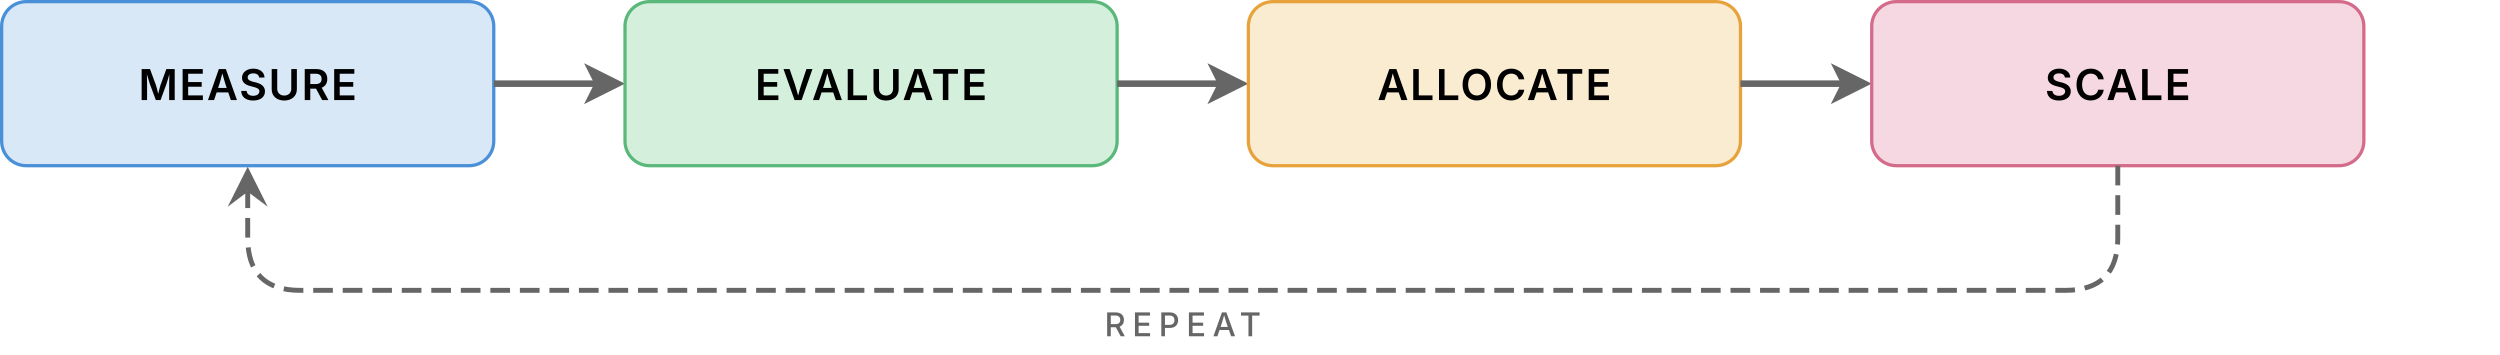
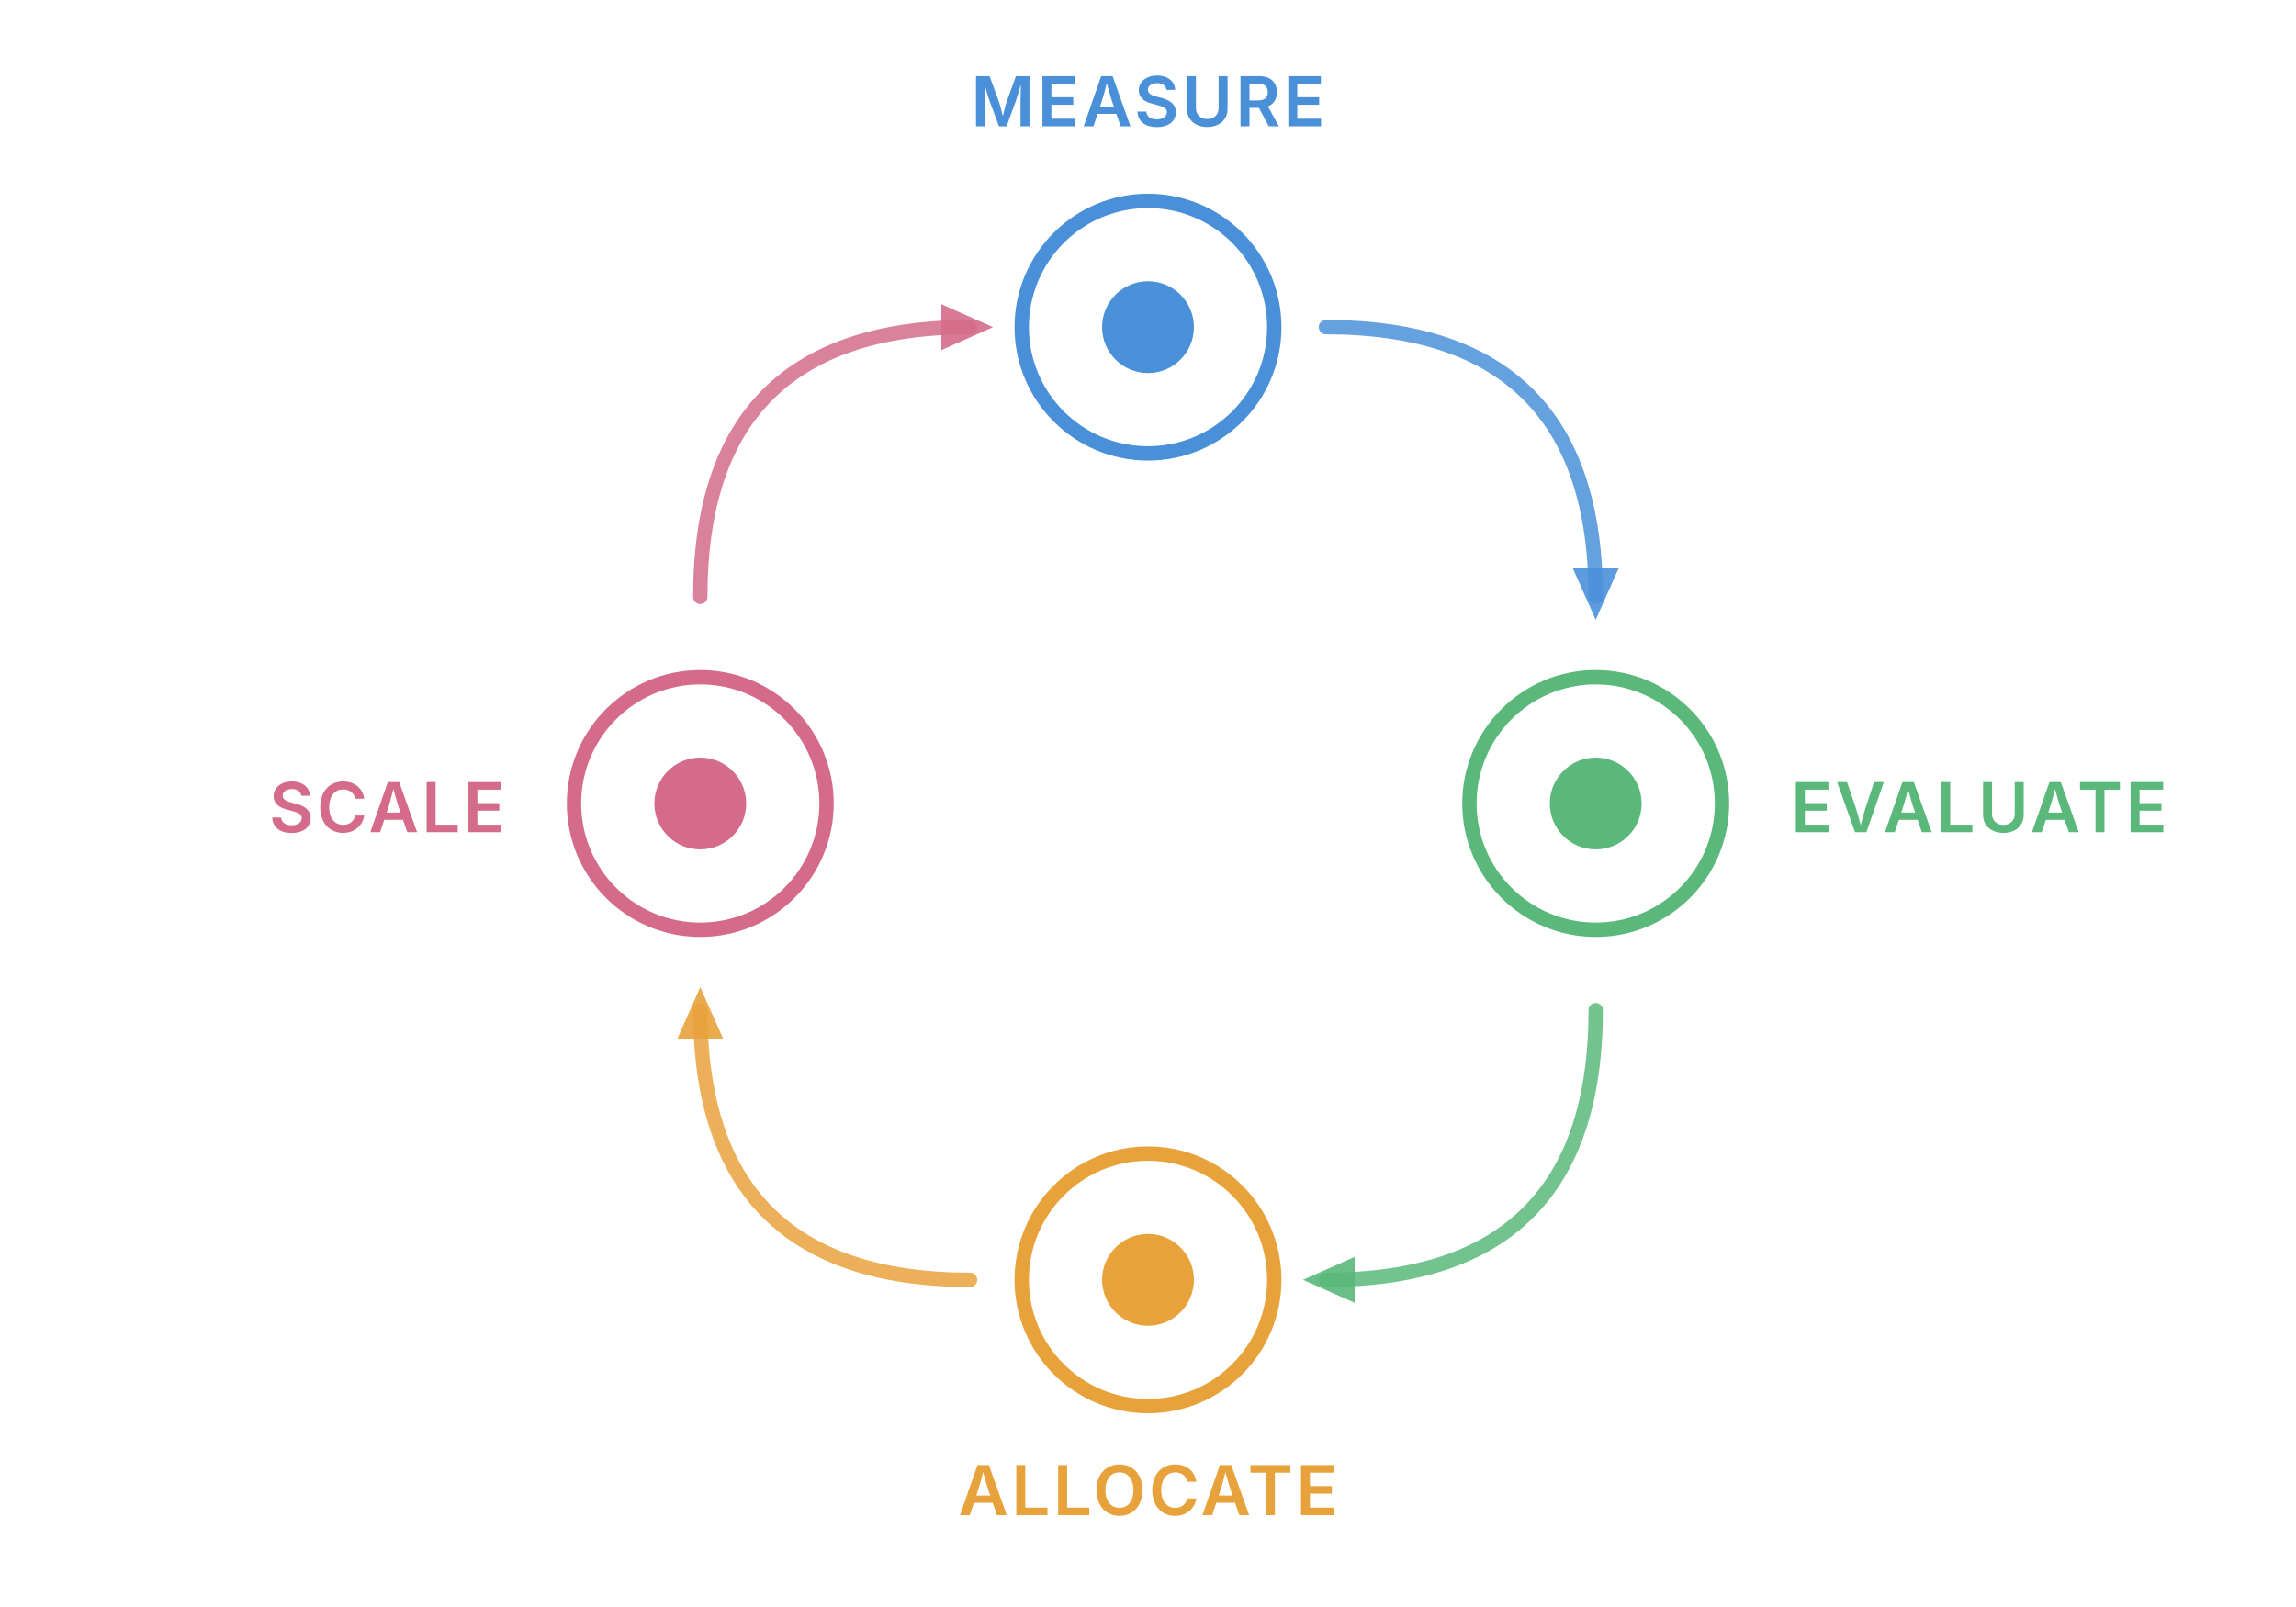
- <svg xmlns="http://www.w3.org/2000/svg" style="background: transparent; background-color: transparent; color-scheme: light dark;" version="1.1" width="762px" height="108px" viewBox="-0.5 -0.5 762 108">
-   <defs />
-   <g>
-     <g data-cell-id="s1">
-       <rect x="0" y="0" width="150" height="50" rx="7.5" ry="7.5" fill="#d9e8f7" stroke="#4a90d9" pointer-events="all" style="fill: light-dark(rgb(217, 232, 247), rgb(29, 41, 59)); stroke: light-dark(rgb(74, 144, 217), rgb(92, 121, 163));" />
-       <text x="75" y="30" fill="#000000" font-family="'Inter', Helvetica, sans-serif" font-weight="600" text-anchor="middle" font-size="13px" letter-spacing="0.5px" style="fill: light-dark(rgb(0, 0, 0), rgb(255, 255, 255));">MEASURE</text>
-     </g>
-     <g data-cell-id="a1">
-       <path d="M 150 25 L 181.76 25" fill="none" stroke="#666666" stroke-width="2" stroke-miterlimit="10" style="stroke: light-dark(rgb(102, 102, 102), rgb(149, 149, 149));" />
-       <path d="M 187.76 25 L 179.76 29 L 181.76 25 L 179.76 21 Z" fill="#666666" stroke="#666666" stroke-width="2" stroke-miterlimit="10" style="fill: light-dark(rgb(102, 102, 102), rgb(149, 149, 149)); stroke: light-dark(rgb(102, 102, 102), rgb(149, 149, 149));" />
-     </g>
-     <g data-cell-id="s2">
-       <rect x="190" y="0" width="150" height="50" rx="7.5" ry="7.5" fill="#d4f0dd" stroke="#5ab87a" pointer-events="all" style="fill: light-dark(rgb(212, 240, 221), rgb(31, 47, 30)); stroke: light-dark(rgb(90, 184, 122), rgb(68, 110, 44));" />
-       <text x="265" y="30" fill="#000000" font-family="'Inter', Helvetica, sans-serif" font-weight="600" text-anchor="middle" font-size="13px" letter-spacing="0.5px" style="fill: light-dark(rgb(0, 0, 0), rgb(255, 255, 255));">EVALUATE</text>
-     </g>
-     <g data-cell-id="a2">
-       <path d="M 340 25 L 371.76 25" fill="none" stroke="#666666" stroke-width="2" stroke-miterlimit="10" style="stroke: light-dark(rgb(102, 102, 102), rgb(149, 149, 149));" />
-       <path d="M 377.76 25 L 369.76 29 L 371.76 25 L 369.76 21 Z" fill="#666666" stroke="#666666" stroke-width="2" stroke-miterlimit="10" style="fill: light-dark(rgb(102, 102, 102), rgb(149, 149, 149)); stroke: light-dark(rgb(102, 102, 102), rgb(149, 149, 149));" />
-     </g>
-     <g data-cell-id="s3">
-       <rect x="380" y="0" width="150" height="50" rx="7.5" ry="7.5" fill="#faecd0" stroke="#e8a23c" pointer-events="all" style="fill: light-dark(rgb(250, 236, 208), rgb(40, 29, 0)); stroke: light-dark(rgb(232, 162, 60), rgb(109, 81, 0));" />
-       <text x="455" y="30" fill="#000000" font-family="'Inter', Helvetica, sans-serif" font-weight="600" text-anchor="middle" font-size="13px" letter-spacing="0.5px" style="fill: light-dark(rgb(0, 0, 0), rgb(255, 255, 255));">ALLOCATE</text>
-     </g>
-     <g data-cell-id="a3">
-       <path d="M 530 25 L 561.76 25" fill="none" stroke="#666666" stroke-width="2" stroke-miterlimit="10" style="stroke: light-dark(rgb(102, 102, 102), rgb(149, 149, 149));" />
-       <path d="M 567.76 25 L 559.76 29 L 561.76 25 L 559.76 21 Z" fill="#666666" stroke="#666666" stroke-width="2" stroke-miterlimit="10" style="fill: light-dark(rgb(102, 102, 102), rgb(149, 149, 149)); stroke: light-dark(rgb(102, 102, 102), rgb(149, 149, 149));" />
-     </g>
-     <g data-cell-id="s4">
-       <rect x="570" y="0" width="150" height="50" rx="7.5" ry="7.5" fill="#f5d8e1" stroke="#d46b8a" pointer-events="all" style="fill: light-dark(rgb(245, 216, 225), rgb(57, 47, 63)); stroke: light-dark(rgb(212, 107, 138), rgb(149, 119, 163));" />
-       <text x="645" y="30" fill="#000000" font-family="'Inter', Helvetica, sans-serif" font-weight="600" text-anchor="middle" font-size="13px" letter-spacing="0.5px" style="fill: light-dark(rgb(0, 0, 0), rgb(255, 255, 255));">SCALE</text>
-     </g>
-     <g data-cell-id="feedback">
-       <path d="M 645 50 L 645 72 Q 645 88 629 88 L 91 88 Q 75 88 75 72 L 75 58" fill="none" stroke="#666666" stroke-width="1.5" stroke-dasharray="6 3" stroke-miterlimit="10" style="stroke: light-dark(rgb(102, 102, 102), rgb(149, 149, 149));" />
-       <path d="M 75 52 L 71 60 L 75 57 L 79 60 Z" fill="#666666" stroke="#666666" stroke-width="1.5" stroke-miterlimit="10" style="fill: light-dark(rgb(102, 102, 102), rgb(149, 149, 149)); stroke: light-dark(rgb(102, 102, 102), rgb(149, 149, 149));" />
-       <text x="360" y="102" fill="#666666" font-family="'Inter', Helvetica, sans-serif" font-weight="500" text-anchor="middle" font-size="10px" letter-spacing="2px" style="fill: light-dark(rgb(102, 102, 102), rgb(149, 149, 149));">REPEAT</text>
-     </g>
-   </g>
+ <svg xmlns="http://www.w3.org/2000/svg" viewBox="-60 0 400 280" width="400" height="280" style="background: transparent;">
+   <path d="M 171 57 Q 218 57 218 104" fill="none" stroke="#4a90d9" stroke-width="2.5" opacity="0.85" stroke-linecap="round" style="stroke: light-dark(rgb(74, 144, 217), rgb(92, 121, 163));" />
+   <polygon points="218,108 214,99 222,99" fill="#4a90d9" opacity="0.9" style="fill: light-dark(rgb(74, 144, 217), rgb(92, 121, 163));" />
+   <path d="M 218 176 Q 218 223 171 223" fill="none" stroke="#5ab87a" stroke-width="2.5" opacity="0.85" stroke-linecap="round" style="stroke: light-dark(rgb(90, 184, 122), rgb(68, 110, 44));" />
+   <polygon points="167,223 176,219 176,227" fill="#5ab87a" opacity="0.9" style="fill: light-dark(rgb(90, 184, 122), rgb(68, 110, 44));" />
+   <path d="M 109 223 Q 62 223 62 176" fill="none" stroke="#e8a23c" stroke-width="2.5" opacity="0.85" stroke-linecap="round" style="stroke: light-dark(rgb(232, 162, 60), rgb(109, 81, 0));" />
+   <polygon points="62,172 58,181 66,181" fill="#e8a23c" opacity="0.9" style="fill: light-dark(rgb(232, 162, 60), rgb(109, 81, 0));" />
+   <path d="M 62 104 Q 62 57 109 57" fill="none" stroke="#d46b8a" stroke-width="2.5" opacity="0.85" stroke-linecap="round" style="stroke: light-dark(rgb(212, 107, 138), rgb(149, 119, 163));" />
+   <polygon points="113,57 104,53 104,61" fill="#d46b8a" opacity="0.9" style="fill: light-dark(rgb(212, 107, 138), rgb(149, 119, 163));" />
+   <circle cx="140" cy="57" r="22" fill="none" stroke="#4a90d9" stroke-width="2.5" style="stroke: light-dark(rgb(74, 144, 217), rgb(92, 121, 163));" />
+   <circle cx="140" cy="57" r="8" fill="#4a90d9" style="fill: light-dark(rgb(74, 144, 217), rgb(92, 121, 163));" />
+   <text x="140" y="22" fill="#4a90d9" font-family="'Inter', Helvetica, sans-serif" font-weight="600" text-anchor="middle" font-size="12px" letter-spacing="0.5px" style="fill: light-dark(rgb(74, 144, 217), rgb(92, 121, 163));">MEASURE</text>
+   <circle cx="218" cy="140" r="22" fill="none" stroke="#5ab87a" stroke-width="2.5" style="stroke: light-dark(rgb(90, 184, 122), rgb(68, 110, 44));" />
+   <circle cx="218" cy="140" r="8" fill="#5ab87a" style="fill: light-dark(rgb(90, 184, 122), rgb(68, 110, 44));" />
+   <text x="252" y="145" fill="#5ab87a" font-family="'Inter', Helvetica, sans-serif" font-weight="600" text-anchor="start" font-size="12px" letter-spacing="0.5px" style="fill: light-dark(rgb(90, 184, 122), rgb(68, 110, 44));">EVALUATE</text>
+   <circle cx="140" cy="223" r="22" fill="none" stroke="#e8a23c" stroke-width="2.5" style="stroke: light-dark(rgb(232, 162, 60), rgb(109, 81, 0));" />
+   <circle cx="140" cy="223" r="8" fill="#e8a23c" style="fill: light-dark(rgb(232, 162, 60), rgb(109, 81, 0));" />
+   <text x="140" y="264" fill="#e8a23c" font-family="'Inter', Helvetica, sans-serif" font-weight="600" text-anchor="middle" font-size="12px" letter-spacing="0.5px" style="fill: light-dark(rgb(232, 162, 60), rgb(109, 81, 0));">ALLOCATE</text>
+   <circle cx="62" cy="140" r="22" fill="none" stroke="#d46b8a" stroke-width="2.5" style="stroke: light-dark(rgb(212, 107, 138), rgb(149, 119, 163));" />
+   <circle cx="62" cy="140" r="8" fill="#d46b8a" style="fill: light-dark(rgb(212, 107, 138), rgb(149, 119, 163));" />
+   <text x="28" y="145" fill="#d46b8a" font-family="'Inter', Helvetica, sans-serif" font-weight="600" text-anchor="end" font-size="12px" letter-spacing="0.5px" style="fill: light-dark(rgb(212, 107, 138), rgb(149, 119, 163));">SCALE</text>
</svg>
